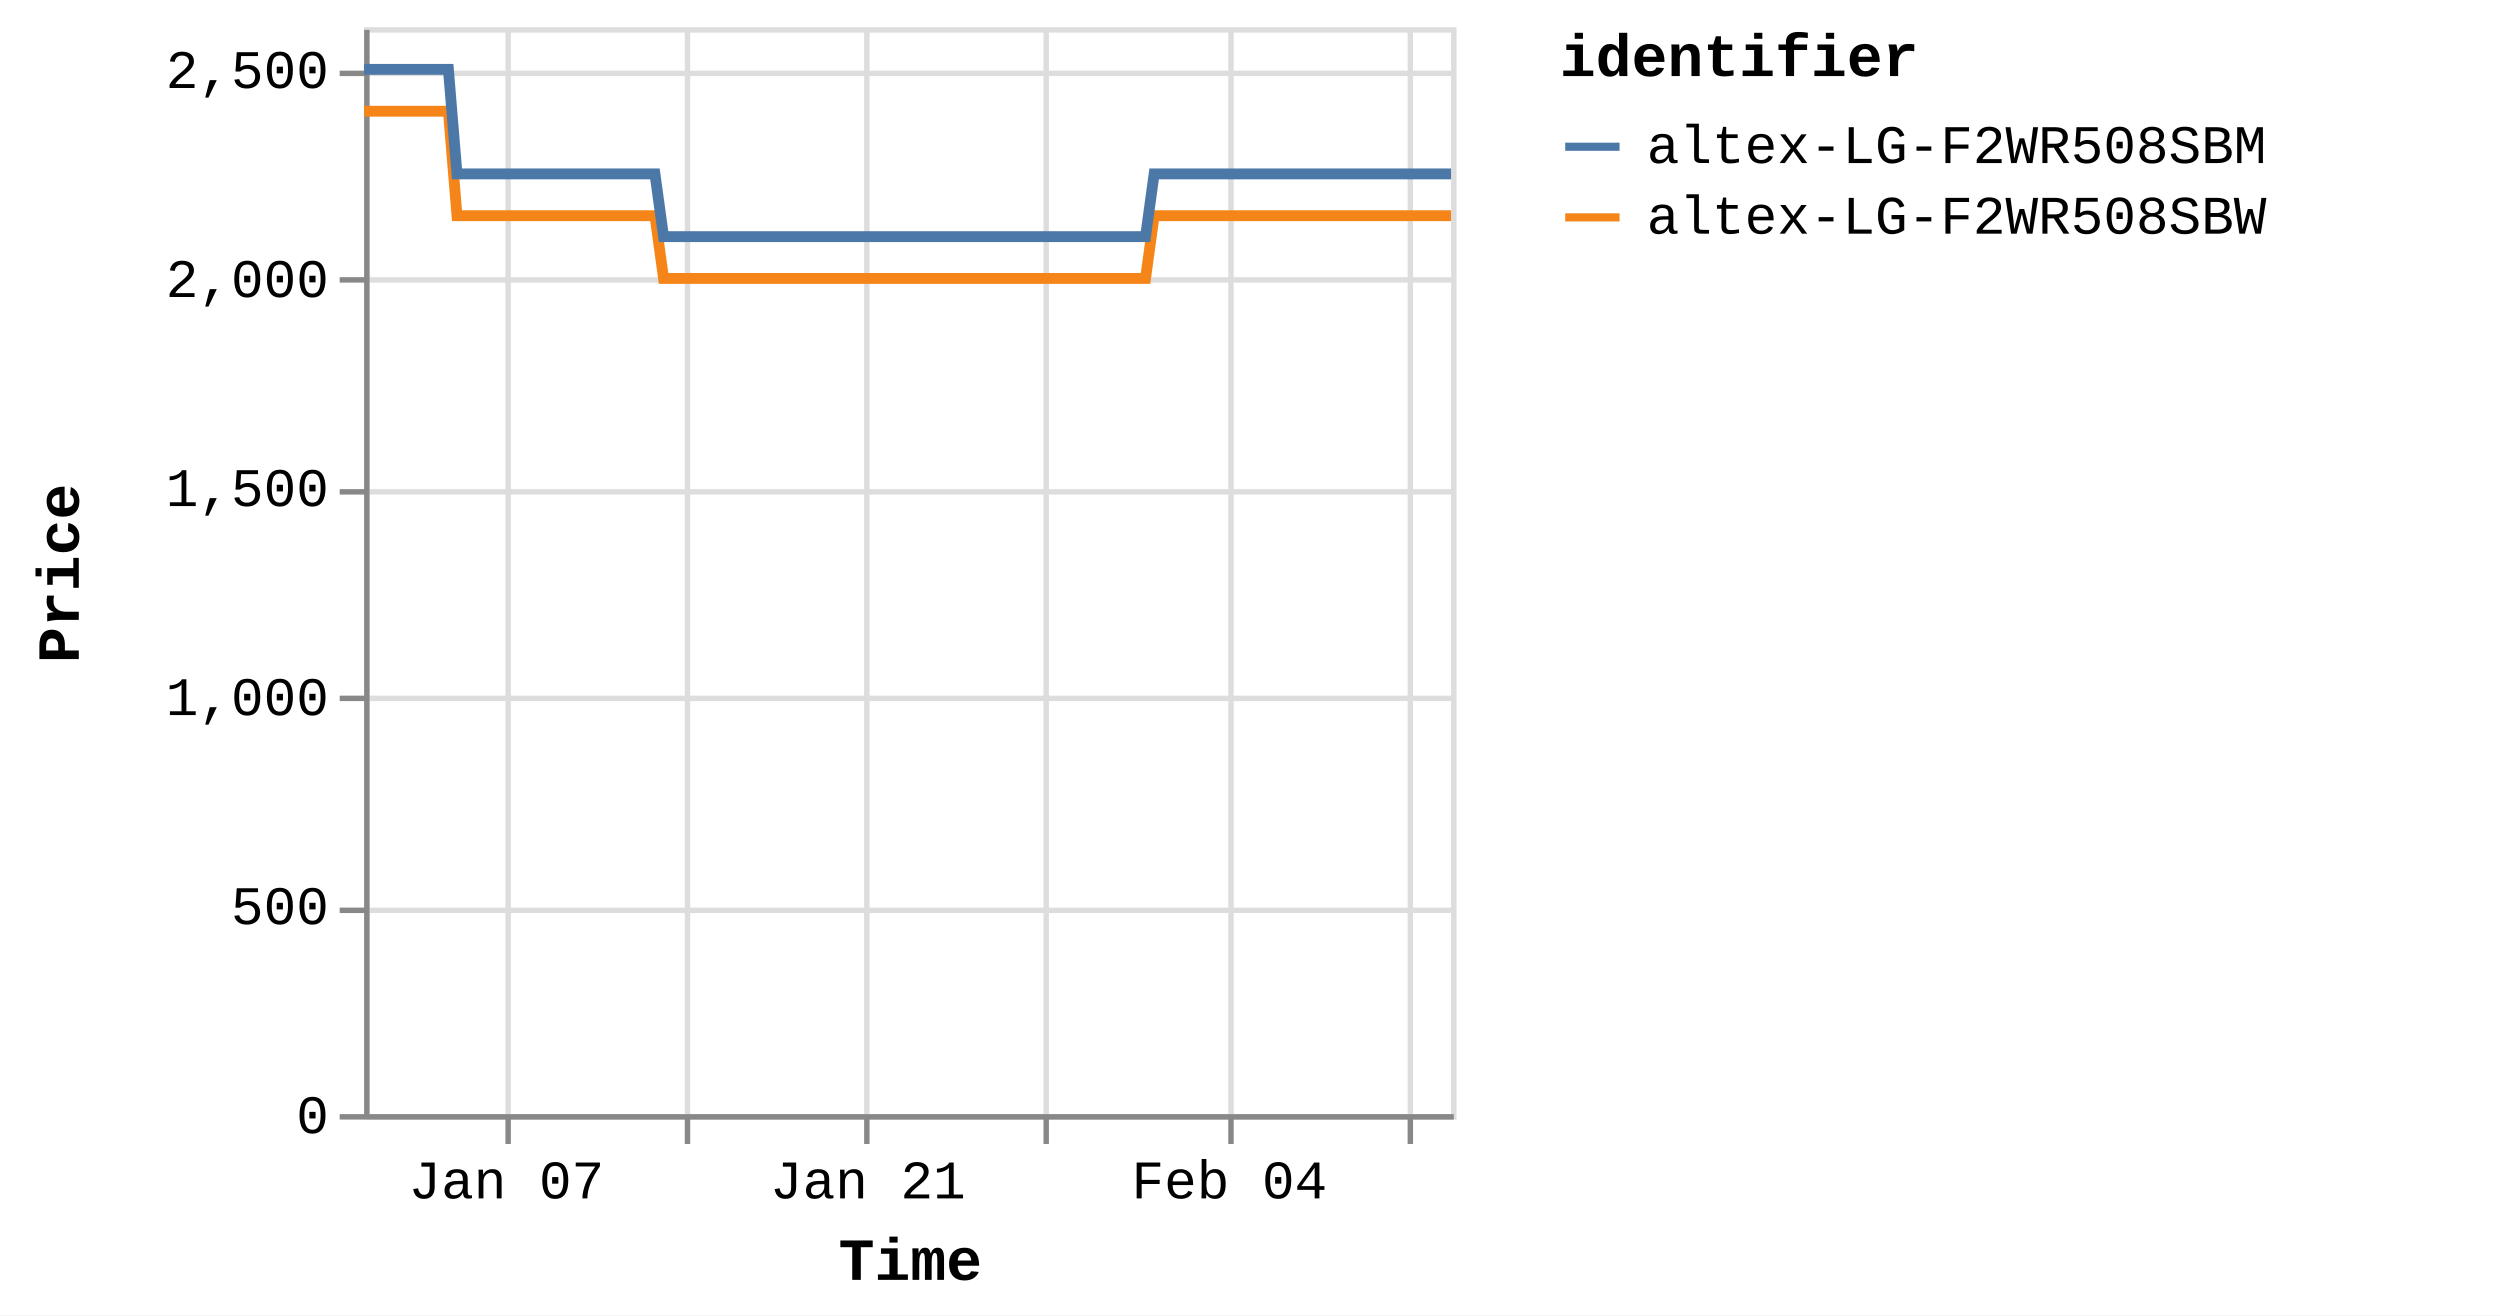
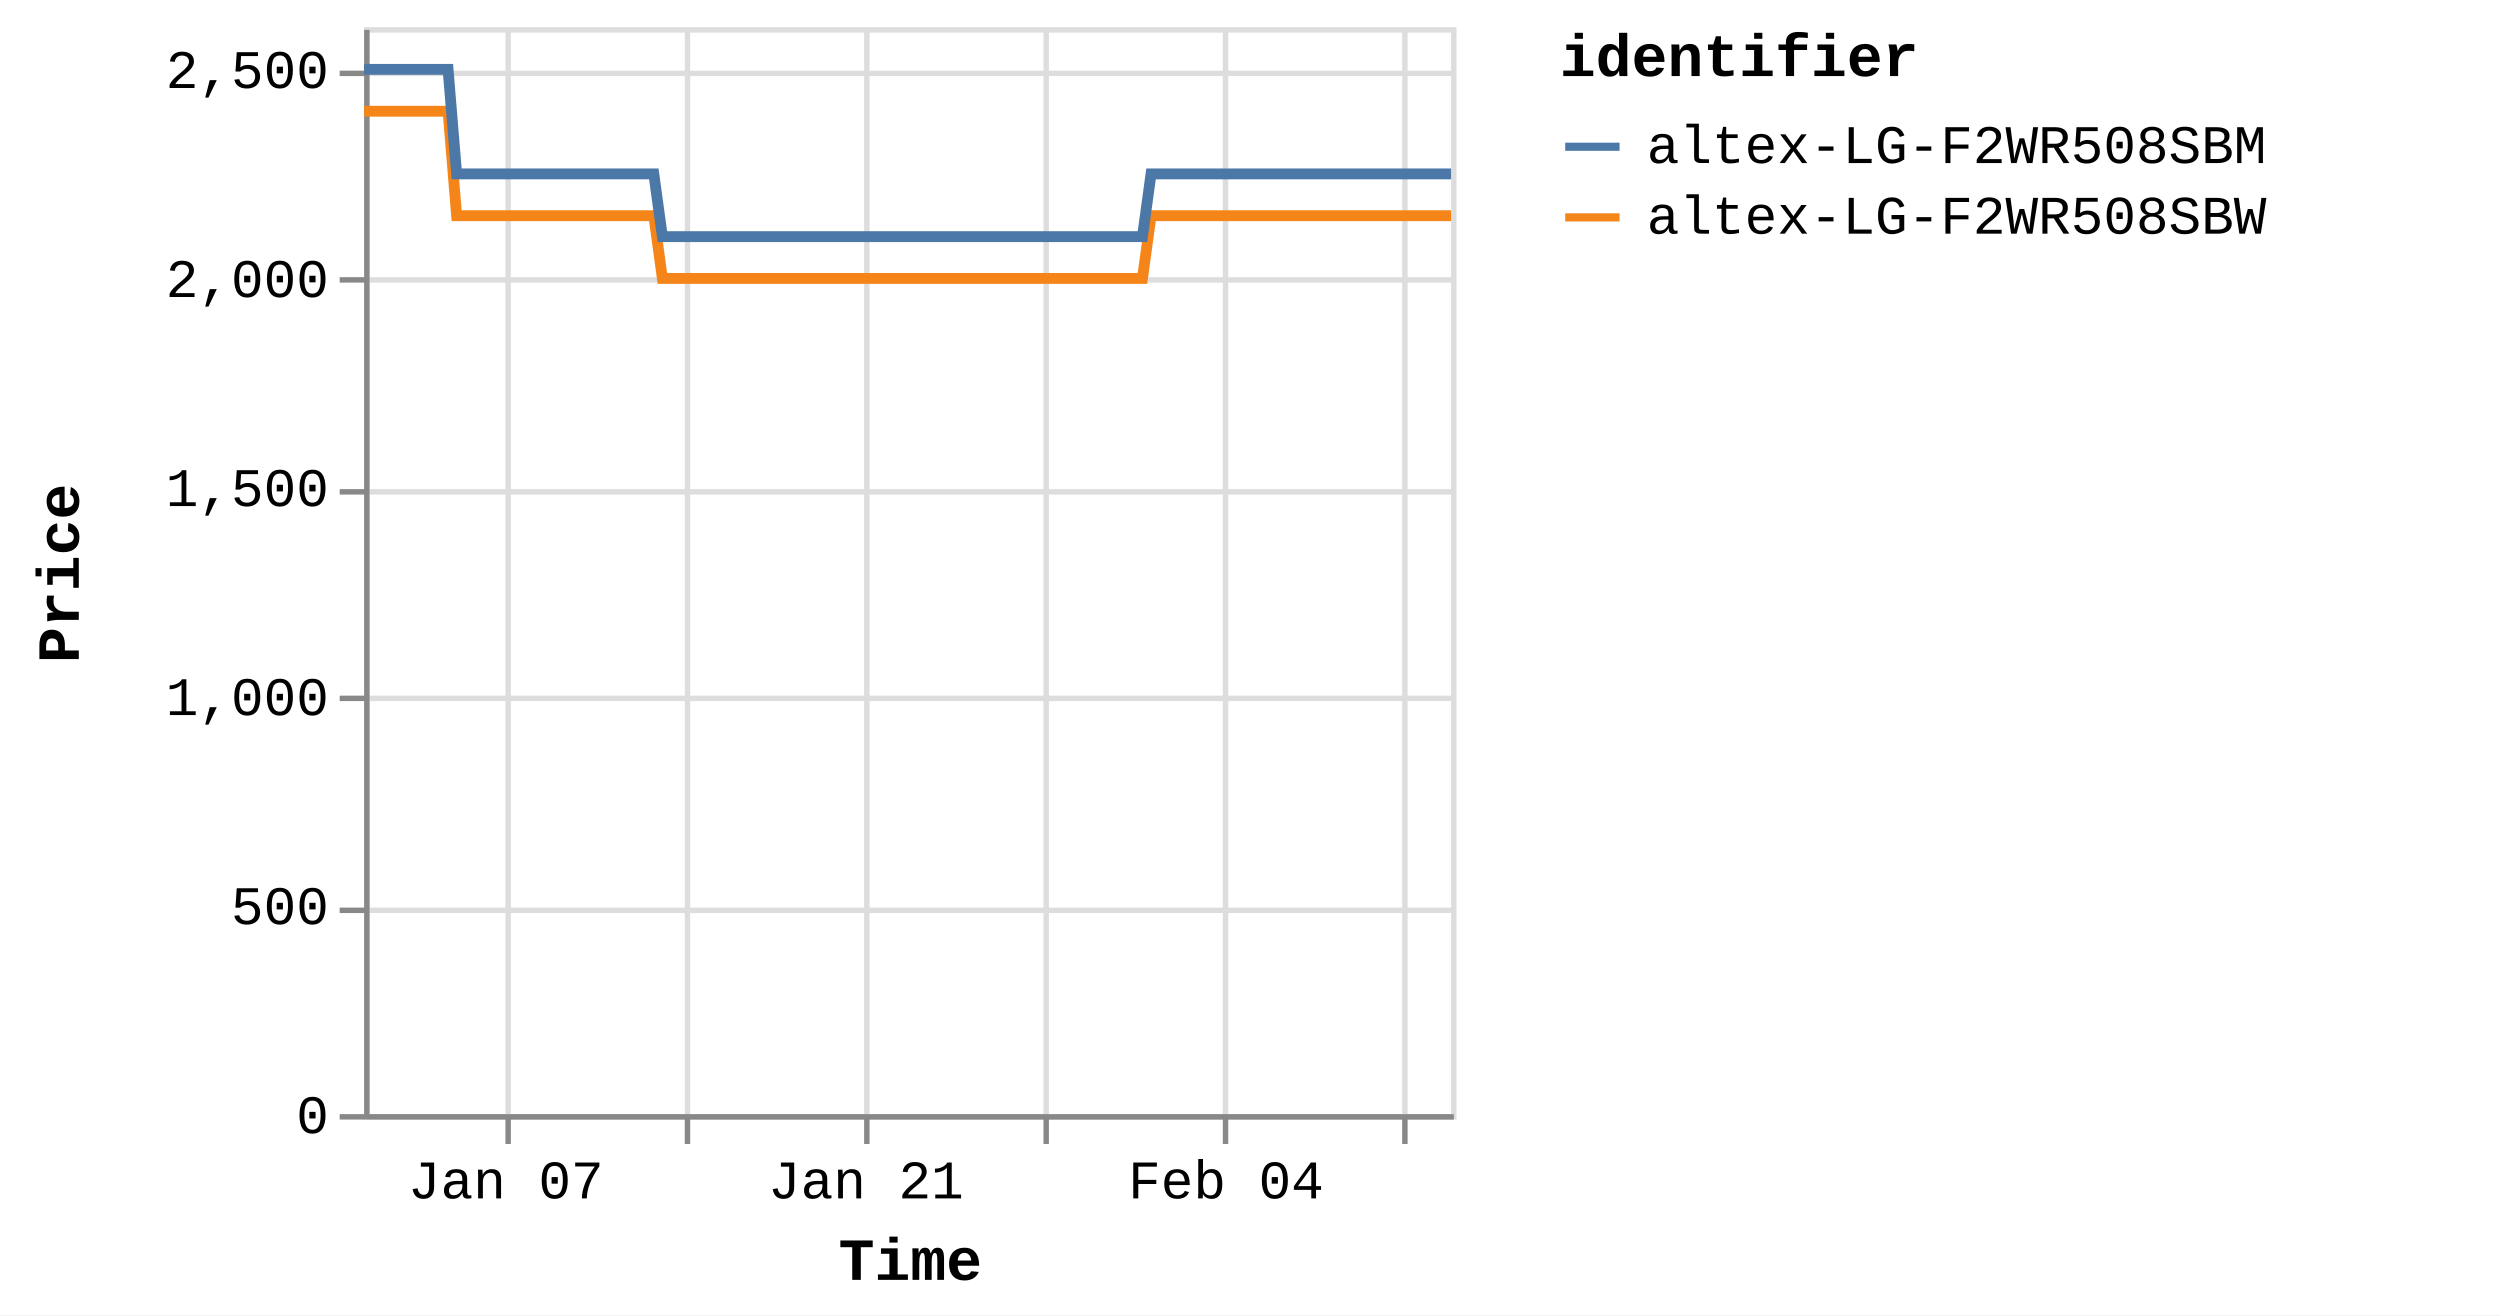
<svg xmlns="http://www.w3.org/2000/svg" version="1.1" class="marks" width="460" height="242" viewBox="0 0 460 242">
  <rect width="460" height="242" fill="white" />
  <g fill="none" stroke-miterlimit="10" transform="translate(67,5)">
    <g class="mark-group role-frame root" role="graphics-object" aria-roledescription="group mark container">
      <g transform="translate(0,0)">
        <path class="background" aria-hidden="true" d="M0.5,0.5h200v200h-200Z" stroke="#ddd" />
        <g>
          <g class="mark-group role-axis" aria-hidden="true">
            <g transform="translate(0.5,200.5)">
              <path class="background" aria-hidden="true" d="M0,0h0v0h0Z" pointer-events="none" />
              <g>
                <g class="mark-rule role-axis-grid" pointer-events="none">
                  <line transform="translate(26,-200)" x2="0" y2="200" stroke="#ddd" stroke-width="1" opacity="1" />
                  <line transform="translate(59,-200)" x2="0" y2="200" stroke="#ddd" stroke-width="1" opacity="1" />
                  <line transform="translate(92,-200)" x2="0" y2="200" stroke="#ddd" stroke-width="1" opacity="1" />
                  <line transform="translate(125,-200)" x2="0" y2="200" stroke="#ddd" stroke-width="1" opacity="1" />
-                   <line transform="translate(159,-200)" x2="0" y2="200" stroke="#ddd" stroke-width="1" opacity="1" />
-                   <line transform="translate(192,-200)" x2="0" y2="200" stroke="#ddd" stroke-width="1" opacity="1" />
+                   <line transform="translate(158,-200)" x2="0" y2="200" stroke="#ddd" stroke-width="1" opacity="1" />
+                   <line transform="translate(191,-200)" x2="0" y2="200" stroke="#ddd" stroke-width="1" opacity="1" />
                </g>
              </g>
              <path class="foreground" aria-hidden="true" d="" pointer-events="none" display="none" />
            </g>
          </g>
          <g class="mark-group role-axis" aria-hidden="true">
            <g transform="translate(0.5,0.5)">
              <path class="background" aria-hidden="true" d="M0,0h0v0h0Z" pointer-events="none" />
              <g>
                <g class="mark-rule role-axis-grid" pointer-events="none">
                  <line transform="translate(0,200)" x2="200" y2="0" stroke="#ddd" stroke-width="1" opacity="1" />
                  <line transform="translate(0,162)" x2="200" y2="0" stroke="#ddd" stroke-width="1" opacity="1" />
                  <line transform="translate(0,123)" x2="200" y2="0" stroke="#ddd" stroke-width="1" opacity="1" />
                  <line transform="translate(0,85)" x2="200" y2="0" stroke="#ddd" stroke-width="1" opacity="1" />
                  <line transform="translate(0,46)" x2="200" y2="0" stroke="#ddd" stroke-width="1" opacity="1" />
                  <line transform="translate(0,8)" x2="200" y2="0" stroke="#ddd" stroke-width="1" opacity="1" />
                </g>
              </g>
              <path class="foreground" aria-hidden="true" d="" pointer-events="none" display="none" />
            </g>
          </g>
-           <g class="mark-group role-axis" role="graphics-symbol" aria-roledescription="axis" aria-label="X-axis titled 'Time' for a time scale with values from Monday, 01 January 2024, 2:19:43 PM to Monday, 12 February 2024, 4:38:55 PM">
+           <g class="mark-group role-axis" role="graphics-symbol" aria-roledescription="axis" aria-label="X-axis titled 'Time' for a time scale with values from Monday, 01 January 2024, 2:19:43 PM to Monday, 12 February 2024, 8:38:13 PM">
            <g transform="translate(0.5,200.5)">
              <path class="background" aria-hidden="true" d="M0,0h0v0h0Z" pointer-events="none" />
              <g>
                <g class="mark-rule role-axis-tick" pointer-events="none">
                  <line transform="translate(26,0)" x2="0" y2="5" stroke="#888" stroke-width="1" opacity="1" />
                  <line transform="translate(59,0)" x2="0" y2="5" stroke="#888" stroke-width="1" opacity="1" />
                  <line transform="translate(92,0)" x2="0" y2="5" stroke="#888" stroke-width="1" opacity="1" />
                  <line transform="translate(125,0)" x2="0" y2="5" stroke="#888" stroke-width="1" opacity="1" />
-                   <line transform="translate(159,0)" x2="0" y2="5" stroke="#888" stroke-width="1" opacity="1" />
-                   <line transform="translate(192,0)" x2="0" y2="5" stroke="#888" stroke-width="1" opacity="1" />
+                   <line transform="translate(158,0)" x2="0" y2="5" stroke="#888" stroke-width="1" opacity="1" />
+                   <line transform="translate(191,0)" x2="0" y2="5" stroke="#888" stroke-width="1" opacity="1" />
                </g>
                <g class="mark-text role-axis-label" pointer-events="none">
-                   <text text-anchor="middle" transform="translate(25.66936,15)" font-family="Liberation Mono" font-size="10px" fill="#000" opacity="1">Jan 07</text>
-                   <text text-anchor="middle" transform="translate(58.92615,15)" font-family="Liberation Mono" font-size="10px" fill="#000" opacity="0">Jan 14</text>
-                   <text text-anchor="middle" transform="translate(92.18294,15)" font-family="Liberation Mono" font-size="10px" fill="#000" opacity="1">Jan 21</text>
-                   <text text-anchor="middle" transform="translate(125.4397,15)" font-family="Liberation Mono" font-size="10px" fill="#000" opacity="0">Jan 28</text>
-                   <text text-anchor="middle" transform="translate(158.6965,15)" font-family="Liberation Mono" font-size="10px" fill="#000" opacity="1">Feb 04</text>
-                   <text text-anchor="middle" transform="translate(191.9533,15)" font-family="Liberation Mono" font-size="10px" fill="#000" opacity="0">Feb 11</text>
+                   <text text-anchor="middle" transform="translate(25.56843,15)" font-family="Liberation Mono" font-size="10px" fill="#000" opacity="1">Jan 07</text>
+                   <text text-anchor="middle" transform="translate(58.69444,15)" font-family="Liberation Mono" font-size="10px" fill="#000" opacity="0">Jan 14</text>
+                   <text text-anchor="middle" transform="translate(91.82046,15)" font-family="Liberation Mono" font-size="10px" fill="#000" opacity="1">Jan 21</text>
+                   <text text-anchor="middle" transform="translate(124.9465,15)" font-family="Liberation Mono" font-size="10px" fill="#000" opacity="0">Jan 28</text>
+                   <text text-anchor="middle" transform="translate(158.0725,15)" font-family="Liberation Mono" font-size="10px" fill="#000" opacity="1">Feb 04</text>
+                   <text text-anchor="middle" transform="translate(191.1985,15)" font-family="Liberation Mono" font-size="10px" fill="#000" opacity="0">Feb 11</text>
                </g>
                <g class="mark-rule role-axis-domain" pointer-events="none">
                  <line transform="translate(0,0)" x2="200" y2="0" stroke="#888" stroke-width="1" opacity="1" />
                </g>
                <g class="mark-text role-axis-title" pointer-events="none">
                  <text text-anchor="middle" transform="translate(100,30)" font-family="Liberation Mono" font-size="11px" font-weight="bold" fill="#000" opacity="1">Time</text>
                </g>
              </g>
              <path class="foreground" aria-hidden="true" d="" pointer-events="none" display="none" />
            </g>
          </g>
          <g class="mark-group role-axis" role="graphics-symbol" aria-roledescription="axis" aria-label="Y-axis titled 'Price' for a linear scale with values from 0 to 2,600">
            <g transform="translate(0.5,0.5)">
              <path class="background" aria-hidden="true" d="M0,0h0v0h0Z" pointer-events="none" />
              <g>
                <g class="mark-rule role-axis-tick" pointer-events="none">
                  <line transform="translate(0,200)" x2="-5" y2="0" stroke="#888" stroke-width="1" opacity="1" />
                  <line transform="translate(0,162)" x2="-5" y2="0" stroke="#888" stroke-width="1" opacity="1" />
                  <line transform="translate(0,123)" x2="-5" y2="0" stroke="#888" stroke-width="1" opacity="1" />
                  <line transform="translate(0,85)" x2="-5" y2="0" stroke="#888" stroke-width="1" opacity="1" />
                  <line transform="translate(0,46)" x2="-5" y2="0" stroke="#888" stroke-width="1" opacity="1" />
                  <line transform="translate(0,8)" x2="-5" y2="0" stroke="#888" stroke-width="1" opacity="1" />
                </g>
                <g class="mark-text role-axis-label" pointer-events="none">
                  <text text-anchor="end" transform="translate(-7,203)" font-family="Liberation Mono" font-size="10px" fill="#000" opacity="1">0</text>
                  <text text-anchor="end" transform="translate(-7,164.5385)" font-family="Liberation Mono" font-size="10px" fill="#000" opacity="1">500</text>
                  <text text-anchor="end" transform="translate(-7,126.0769)" font-family="Liberation Mono" font-size="10px" fill="#000" opacity="1">1,000</text>
                  <text text-anchor="end" transform="translate(-7,87.61538)" font-family="Liberation Mono" font-size="10px" fill="#000" opacity="1">1,500</text>
                  <text text-anchor="end" transform="translate(-7,49.15385)" font-family="Liberation Mono" font-size="10px" fill="#000" opacity="1">2,000</text>
                  <text text-anchor="end" transform="translate(-7,10.69231)" font-family="Liberation Mono" font-size="10px" fill="#000" opacity="1">2,500</text>
                </g>
                <g class="mark-rule role-axis-domain" pointer-events="none">
                  <line transform="translate(0,200)" x2="0" y2="-200" stroke="#888" stroke-width="1" opacity="1" />
                </g>
                <g class="mark-text role-axis-title" pointer-events="none">
                  <text text-anchor="middle" transform="translate(-51,100) rotate(-90) translate(0,-2)" font-family="Liberation Mono" font-size="11px" font-weight="bold" fill="#000" opacity="1">Price</text>
                </g>
              </g>
              <path class="foreground" aria-hidden="true" d="" pointer-events="none" display="none" />
            </g>
          </g>
          <g class="mark-group role-scope pathgroup" role="graphics-object" aria-roledescription="group mark container">
            <g transform="translate(0,0)">
              <path class="background" aria-hidden="true" d="M0,0h200v200h-200Z" />
              <g>
                <g class="mark-line role-mark marks" role="graphics-object" aria-roledescription="line mark container">
-                   <path aria-label="Time: Jan 01, 2024; Price: 2399; identifier: altex-LG-F2WR508SBW" role="graphics-symbol" aria-roledescription="line mark" d="M0,15.462L0.497,15.462L1.25,15.462L2.833,15.462L3.626,15.462L4.458,15.462L5.215,15.462L6,15.462L7.585,15.462L8.377,15.462L9.21,15.462L9.967,15.462L10.75,15.462L12.336,15.462L13.129,15.462L13.96,15.462L14.723,15.462L15.503,15.462L17.089,34.692L17.88,34.692L18.711,34.692L19.472,34.692L20.253,34.692L21.838,34.692L22.629,34.692L23.459,34.692L24.219,34.692L25.004,34.692L26.593,34.692L27.38,34.692L28.209,34.692L28.971,34.692L29.755,34.692L31.343,34.692L32.137,34.692L32.97,34.692L33.728,34.692L34.505,34.692L36.095,34.692L36.886,34.692L37.729,34.692L38.48,34.692L39.257,34.692L40.846,34.692L41.638,34.692L42.472,34.692L43.227,34.692L44.008,34.692L45.596,34.692L46.388,34.692L47.224,34.692L47.981,34.692L48.759,34.692L50.346,34.692L51.139,34.692L51.971,34.692L52.73,34.692L53.51,34.692L55.095,46.231L55.885,46.231L56.715,46.231L57.476,46.231L58.26,46.231L59.849,46.231L60.636,46.231L61.465,46.231L62.225,46.231L63.012,46.231L64.601,46.231L65.394,46.231L66.23,46.231L66.986,46.231L67.762,46.231L69.35,46.231L70.145,46.231L70.979,46.231L71.738,46.231L72.514,46.231L74.101,46.231L74.896,46.231L75.731,46.231L76.487,46.231L77.265,46.231L78.851,46.231L79.644,46.231L80.479,46.231L81.235,46.231L82.018,46.231L83.604,46.231L84.396,46.231L85.231,46.231L85.99,46.231L86.766,46.231L88.354,46.231L89.142,46.231L89.973,46.231L90.736,46.231L91.519,46.231L93.102,46.231L93.893,46.231L94.723,46.231L95.484,46.231L96.269,46.231L97.86,46.231L98.653,46.231L99.489,46.231L100.241,46.231L101.02,46.231L102.608,46.231L103.403,46.231L104.238,46.231L104.996,46.231L105.77,46.231L107.36,46.231L108.153,46.231L108.989,46.231L109.745,46.231L110.522,46.231L112.112,46.231L112.903,46.231L113.74,46.231L114.499,46.231L115.272,46.231L116.858,46.231L117.653,46.231L118.474,46.231L119.234,46.231L120.026,46.231L121.607,46.231L122.401,46.231L123.214,46.231L123.982,46.231L124.773,46.231L126.359,46.231L127.15,46.231L127.967,46.231L128.734,46.231L129.526,46.231L131.109,46.231L131.903,46.231L132.725,46.231L133.486,46.231L134.277,46.231L135.859,46.231L136.652,46.231L137.475,46.231L138.247,46.231L139.027,46.231L140.61,46.231L141.403,46.231L142.227,46.231L142.987,46.231L143.778,46.231L145.361,34.692L146.154,34.692L146.979,34.692L147.737,34.692L148.528,34.692L150.114,34.692L150.904,34.692L151.728,34.692L152.487,34.692L153.28,34.692L154.864,34.692L155.656,34.692L156.472,34.692L157.239,34.692L158.034,34.692L159.619,34.692L160.408,34.692L161.223,34.692L161.99,34.692L162.781,34.692L164.366,34.692L165.16,34.692L165.984,34.692L166.743,34.692L167.533,34.692L169.116,34.692L169.909,34.692L170.734,34.692L171.494,34.692L172.284,34.692L173.867,34.692L174.66,34.692L175.483,34.692L176.248,34.692L177.035,34.692L178.619,34.692L179.413,34.692L180.234,34.692L180.998,34.692L181.786,34.692L183.37,34.692L184.163,34.692L184.982,34.692L185.747,34.692L186.539,34.692L188.12,34.692L188.912,34.692L189.731,34.692L190.496,34.692L191.288,34.692L192.875,34.692L193.664,34.692L194.48,34.692L195.247,34.692L196.039,34.692L197.623,34.692L198.414,34.692L199.242,34.692L200,34.692" stroke="#f58518" stroke-width="2" />
+                   <path aria-label="Time: Jan 01, 2024; Price: 2399; identifier: altex-LG-F2WR508SBW" role="graphics-symbol" aria-roledescription="line mark" d="M0,15.462L0.495,15.462L1.245,15.462L2.822,15.462L3.612,15.462L4.441,15.462L5.194,15.462L5.976,15.462L7.555,15.462L8.344,15.462L9.174,15.462L9.928,15.462L10.708,15.462L12.287,15.462L13.077,15.462L13.905,15.462L14.665,15.462L15.442,15.462L17.022,34.692L17.81,34.692L18.638,34.692L19.396,34.692L20.173,34.692L21.753,34.692L22.54,34.692L23.367,34.692L24.124,34.692L24.905,34.692L26.488,34.692L27.272,34.692L28.098,34.692L28.857,34.692L29.638,34.692L31.22,34.692L32.011,34.692L32.84,34.692L33.595,34.692L34.369,34.692L35.954,34.692L36.741,34.692L37.581,34.692L38.328,34.692L39.103,34.692L40.685,34.692L41.474,34.692L42.305,34.692L43.057,34.692L43.835,34.692L45.416,34.692L46.206,34.692L47.038,34.692L47.793,34.692L48.567,34.692L50.148,34.692L50.938,34.692L51.767,34.692L52.523,34.692L53.3,34.692L54.878,46.231L55.666,46.231L56.492,46.231L57.25,46.231L58.031,46.231L59.614,46.231L60.398,46.231L61.224,46.231L61.981,46.231L62.764,46.231L64.347,46.231L65.137,46.231L65.97,46.231L66.722,46.231L67.496,46.231L69.077,46.231L69.869,46.231L70.7,46.231L71.455,46.231L72.228,46.231L73.81,46.231L74.602,46.231L75.433,46.231L76.186,46.231L76.961,46.231L78.541,46.231L79.331,46.231L80.163,46.231L80.915,46.231L81.695,46.231L83.275,46.231L84.064,46.231L84.895,46.231L85.652,46.231L86.425,46.231L88.007,46.231L88.791,46.231L89.619,46.231L90.379,46.231L91.159,46.231L92.736,46.231L93.524,46.231L94.351,46.231L95.109,46.231L95.89,46.231L97.475,46.231L98.265,46.231L99.098,46.231L99.847,46.231L100.623,46.231L102.204,46.231L102.997,46.231L103.828,46.231L104.583,46.231L105.355,46.231L106.938,46.231L107.728,46.231L108.56,46.231L109.313,46.231L110.087,46.231L111.671,46.231L112.459,46.231L113.292,46.231L114.049,46.231L114.819,46.231L116.399,46.231L117.19,46.231L118.008,46.231L118.765,46.231L119.554,46.231L121.129,46.231L121.92,46.231L122.729,46.231L123.495,46.231L124.282,46.231L125.862,46.231L126.65,46.231L127.464,46.231L128.228,46.231L129.016,46.231L130.594,46.231L131.385,46.231L132.203,46.231L132.961,46.231L133.749,46.231L135.325,46.231L136.114,46.231L136.934,46.231L137.703,46.231L138.48,46.231L140.057,46.231L140.847,46.231L141.668,46.231L142.424,46.231L143.212,46.231L144.79,34.692L145.579,34.692L146.401,34.692L147.156,34.692L147.944,34.692L149.524,34.692L150.311,34.692L151.131,34.692L151.888,34.692L152.677,34.692L154.255,34.692L155.044,34.692L155.857,34.692L156.621,34.692L157.412,34.692L158.991,34.692L159.777,34.692L160.589,34.692L161.353,34.692L162.141,34.692L163.719,34.692L164.511,34.692L165.331,34.692L166.087,34.692L166.874,34.692L168.451,34.692L169.24,34.692L170.063,34.692L170.819,34.692L171.606,34.692L173.184,34.692L173.974,34.692L174.793,34.692L175.555,34.692L176.339,34.692L177.916,34.692L178.707,34.692L179.525,34.692L180.286,34.692L181.071,34.692L182.649,34.692L183.439,34.692L184.254,34.692L185.016,34.692L185.806,34.692L187.381,34.692L188.169,34.692L188.985,34.692L189.747,34.692L190.536,34.692L192.117,34.692L192.903,34.692L193.715,34.692L194.48,34.692L195.268,34.692L196.846,34.692L197.634,34.692L198.459,34.692L199.213,34.692L200,34.692" stroke="#f58518" stroke-width="2" />
                </g>
              </g>
              <path class="foreground" aria-hidden="true" d="" display="none" />
            </g>
            <g transform="translate(0,0)">
              <path class="background" aria-hidden="true" d="M0,0h200v200h-200Z" />
              <g>
                <g class="mark-line role-mark marks" role="graphics-object" aria-roledescription="line mark container">
-                   <path aria-label="Time: Jan 01, 2024; Price: 2499; identifier: altex-LG-F2WR508SBM" role="graphics-symbol" aria-roledescription="line mark" d="M0,7.769L0.497,7.769L1.25,7.769L2.834,7.769L3.626,7.769L4.459,7.769L5.215,7.769L6,7.769L7.585,7.769L8.377,7.769L9.211,7.769L9.967,7.769L10.75,7.769L12.336,7.769L13.129,7.769L13.96,7.769L14.724,7.769L15.504,7.769L17.089,27L17.88,27L18.712,27L19.472,27L20.253,27L21.839,27L22.629,27L23.459,27L24.219,27L25.004,27L26.593,27L27.38,27L28.209,27L28.971,27L29.755,27L31.343,27L32.137,27L32.97,27L33.728,27L34.505,27L36.096,27L36.886,27L37.729,27L38.48,27L39.257,27L40.846,27L41.638,27L42.472,27L43.227,27L44.008,27L45.596,27L46.388,27L47.224,27L47.981,27L48.759,27L50.346,27L51.139,27L51.971,27L52.73,27L53.511,27L55.095,38.538L55.885,38.538L56.715,38.538L57.476,38.538L58.26,38.538L59.849,38.538L60.636,38.538L61.466,38.538L62.226,38.538L63.012,38.538L64.601,38.538L65.394,38.538L66.23,38.538L66.986,38.538L67.763,38.538L69.35,38.538L70.145,38.538L70.979,38.538L71.739,38.538L72.514,38.538L74.101,38.538L74.896,38.538L75.731,38.538L76.487,38.538L77.265,38.538L78.852,38.538L79.644,38.538L80.479,38.538L81.235,38.538L82.018,38.538L83.604,38.538L84.396,38.538L85.231,38.538L85.99,38.538L86.766,38.538L88.354,38.538L89.142,38.538L89.973,38.538L90.737,38.538L91.519,38.538L93.102,38.538L93.894,38.538L94.723,38.538L95.485,38.538L96.269,38.538L97.86,38.538L98.654,38.538L99.489,38.538L100.241,38.538L101.02,38.538L102.608,38.538L103.403,38.538L104.238,38.538L104.996,38.538L105.771,38.538L107.36,38.538L108.154,38.538L108.989,38.538L109.745,38.538L110.522,38.538L112.113,38.538L112.903,38.538L113.74,38.538L114.499,38.538L115.273,38.538L116.859,38.538L117.653,38.538L118.474,38.538L119.234,38.538L120.026,38.538L121.607,38.538L122.401,38.538L123.214,38.538L123.983,38.538L124.773,38.538L126.359,38.538L127.15,38.538L127.967,38.538L128.734,38.538L129.526,38.538L131.11,38.538L131.903,38.538L132.725,38.538L133.486,38.538L134.277,38.538L135.859,38.538L136.652,38.538L137.475,38.538L138.247,38.538L139.027,38.538L140.61,38.538L141.403,38.538L142.228,38.538L142.987,38.538L143.778,38.538L145.362,27L146.154,27L146.979,27L147.737,27L148.529,27L150.114,27L150.905,27L151.728,27L152.487,27L153.28,27L154.864,27L155.656,27L156.473,27L157.239,27L158.034,27L159.619,27L160.408,27L161.223,27L161.99,27L162.782,27L164.366,27L165.161,27L165.984,27L166.743,27L167.533,27L169.117,27L169.909,27L170.734,27L171.494,27L172.284,27L173.868,27L174.661,27L175.483,27L176.249,27L177.036,27L178.619,27L179.413,27L180.234,27L180.998,27L181.786,27L183.371,27L184.163,27L184.982,27L185.747,27L186.539,27L188.12,27L188.912,27L189.731,27L190.496,27L191.289,27L192.875,27L193.664,27L194.48,27L195.248,27L196.039,27L197.623,27L198.415,27L199.242,27L200,27" stroke="#4c78a8" stroke-width="2" />
+                   <path aria-label="Time: Jan 01, 2024; Price: 2499; identifier: altex-LG-F2WR508SBM" role="graphics-symbol" aria-roledescription="line mark" d="M0,7.769L0.495,7.769L1.245,7.769L2.822,7.769L3.612,7.769L4.441,7.769L5.195,7.769L5.977,7.769L7.555,7.769L8.344,7.769L9.174,7.769L9.928,7.769L10.708,7.769L12.287,7.769L13.077,7.769L13.905,7.769L14.666,7.769L15.443,7.769L17.022,27L17.81,27L18.638,27L19.396,27L20.173,27L21.753,27L22.54,27L23.367,27L24.124,27L24.906,27L26.488,27L27.272,27L28.099,27L28.857,27L29.638,27L31.22,27L32.011,27L32.84,27L33.595,27L34.37,27L35.954,27L36.741,27L37.581,27L38.329,27L39.103,27L40.685,27L41.474,27L42.305,27L43.057,27L43.835,27L45.416,27L46.206,27L47.038,27L47.793,27L48.567,27L50.148,27L50.938,27L51.767,27L52.523,27L53.3,27L54.878,38.538L55.666,38.538L56.492,38.538L57.25,38.538L58.031,38.538L59.614,38.538L60.398,38.538L61.224,38.538L61.981,38.538L62.764,38.538L64.347,38.538L65.137,38.538L65.97,38.538L66.722,38.538L67.496,38.538L69.077,38.538L69.87,38.538L70.7,38.538L71.457,38.538L72.229,38.538L73.81,38.538L74.602,38.538L75.433,38.538L76.186,38.538L76.961,38.538L78.541,38.538L79.331,38.538L80.163,38.538L80.916,38.538L81.695,38.538L83.275,38.538L84.064,38.538L84.896,38.538L85.652,38.538L86.425,38.538L88.007,38.538L88.791,38.538L89.619,38.538L90.38,38.538L91.159,38.538L92.736,38.538L93.524,38.538L94.351,38.538L95.109,38.538L95.89,38.538L97.476,38.538L98.266,38.538L99.098,38.538L99.847,38.538L100.623,38.538L102.205,38.538L102.997,38.538L103.829,38.538L104.583,38.538L105.355,38.538L106.938,38.538L107.728,38.538L108.56,38.538L109.313,38.538L110.088,38.538L111.672,38.538L112.459,38.538L113.293,38.538L114.049,38.538L114.819,38.538L116.399,38.538L117.19,38.538L118.008,38.538L118.765,38.538L119.554,38.538L121.129,38.538L121.92,38.538L122.73,38.538L123.495,38.538L124.283,38.538L125.862,38.538L126.651,38.538L127.464,38.538L128.228,38.538L129.017,38.538L130.594,38.538L131.385,38.538L132.203,38.538L132.961,38.538L133.749,38.538L135.325,38.538L136.114,38.538L136.934,38.538L137.703,38.538L138.48,38.538L140.057,38.538L140.847,38.538L141.668,38.538L142.424,38.538L143.213,38.538L144.79,27L145.58,27L146.401,27L147.156,27L147.944,27L149.524,27L150.311,27L151.131,27L151.888,27L152.678,27L154.255,27L155.044,27L155.857,27L156.621,27L157.412,27L158.991,27L159.778,27L160.589,27L161.353,27L162.141,27L163.72,27L164.511,27L165.332,27L166.087,27L166.874,27L168.452,27L169.241,27L170.063,27L170.819,27L171.607,27L173.184,27L173.974,27L174.793,27L175.556,27L176.339,27L177.916,27L178.707,27L179.525,27L180.286,27L181.071,27L182.65,27L183.439,27L184.255,27L185.017,27L185.806,27L187.381,27L188.169,27L188.985,27L189.747,27L190.536,27L192.117,27L192.903,27L193.716,27L194.48,27L195.268,27L196.846,27L197.634,27L198.459,27L199.214,27L200,27" stroke="#4c78a8" stroke-width="2" />
                </g>
              </g>
              <path class="foreground" aria-hidden="true" d="" display="none" />
            </g>
          </g>
          <g class="mark-group role-legend" role="graphics-symbol" aria-roledescription="legend" aria-label="Symbol legend titled 'identifier' for stroke color with 2 values: altex-LG-F2WR508SBM, altex-LG-F2WR508SBW">
            <g transform="translate(220,0)">
              <path class="background" aria-hidden="true" d="M0,0h168v40h-168Z" pointer-events="none" />
              <g>
                <g class="mark-group role-legend-entry">
                  <g transform="translate(0,16)">
                    <path class="background" aria-hidden="true" d="M0,0h0v0h0Z" pointer-events="none" />
                    <g>
                      <g class="mark-group role-scope" role="graphics-object" aria-roledescription="group mark container">
                        <g transform="translate(0,0)">
                          <path class="background" aria-hidden="true" d="M0,0h168v11h-168Z" pointer-events="none" opacity="1" />
                          <g>
                            <g class="mark-symbol role-legend-symbol" pointer-events="none">
                              <path transform="translate(6,6)" d="M-5,0L5,0" stroke="#4c78a8" stroke-width="1.5" opacity="1" />
                            </g>
                            <g class="mark-text role-legend-label" pointer-events="none">
                              <text text-anchor="start" transform="translate(16,9)" font-family="Liberation Mono" font-size="10px" fill="#000" opacity="1">altex-LG-F2WR508SBM</text>
                            </g>
                          </g>
                          <path class="foreground" aria-hidden="true" d="" pointer-events="none" display="none" />
                        </g>
                        <g transform="translate(0,13)">
                          <path class="background" aria-hidden="true" d="M0,0h168v11h-168Z" pointer-events="none" opacity="1" />
                          <g>
                            <g class="mark-symbol role-legend-symbol" pointer-events="none">
                              <path transform="translate(6,6)" d="M-5,0L5,0" stroke="#f58518" stroke-width="1.5" opacity="1" />
                            </g>
                            <g class="mark-text role-legend-label" pointer-events="none">
                              <text text-anchor="start" transform="translate(16,9)" font-family="Liberation Mono" font-size="10px" fill="#000" opacity="1">altex-LG-F2WR508SBW</text>
                            </g>
                          </g>
                          <path class="foreground" aria-hidden="true" d="" pointer-events="none" display="none" />
                        </g>
                      </g>
                    </g>
                    <path class="foreground" aria-hidden="true" d="" pointer-events="none" display="none" />
                  </g>
                </g>
                <g class="mark-text role-legend-title" pointer-events="none">
                  <text text-anchor="start" transform="translate(0,9)" font-family="Liberation Mono" font-size="11px" font-weight="bold" fill="#000" opacity="1">identifier</text>
                </g>
              </g>
              <path class="foreground" aria-hidden="true" d="" pointer-events="none" display="none" />
            </g>
          </g>
        </g>
        <path class="foreground" aria-hidden="true" d="" display="none" />
      </g>
    </g>
  </g>
</svg>
